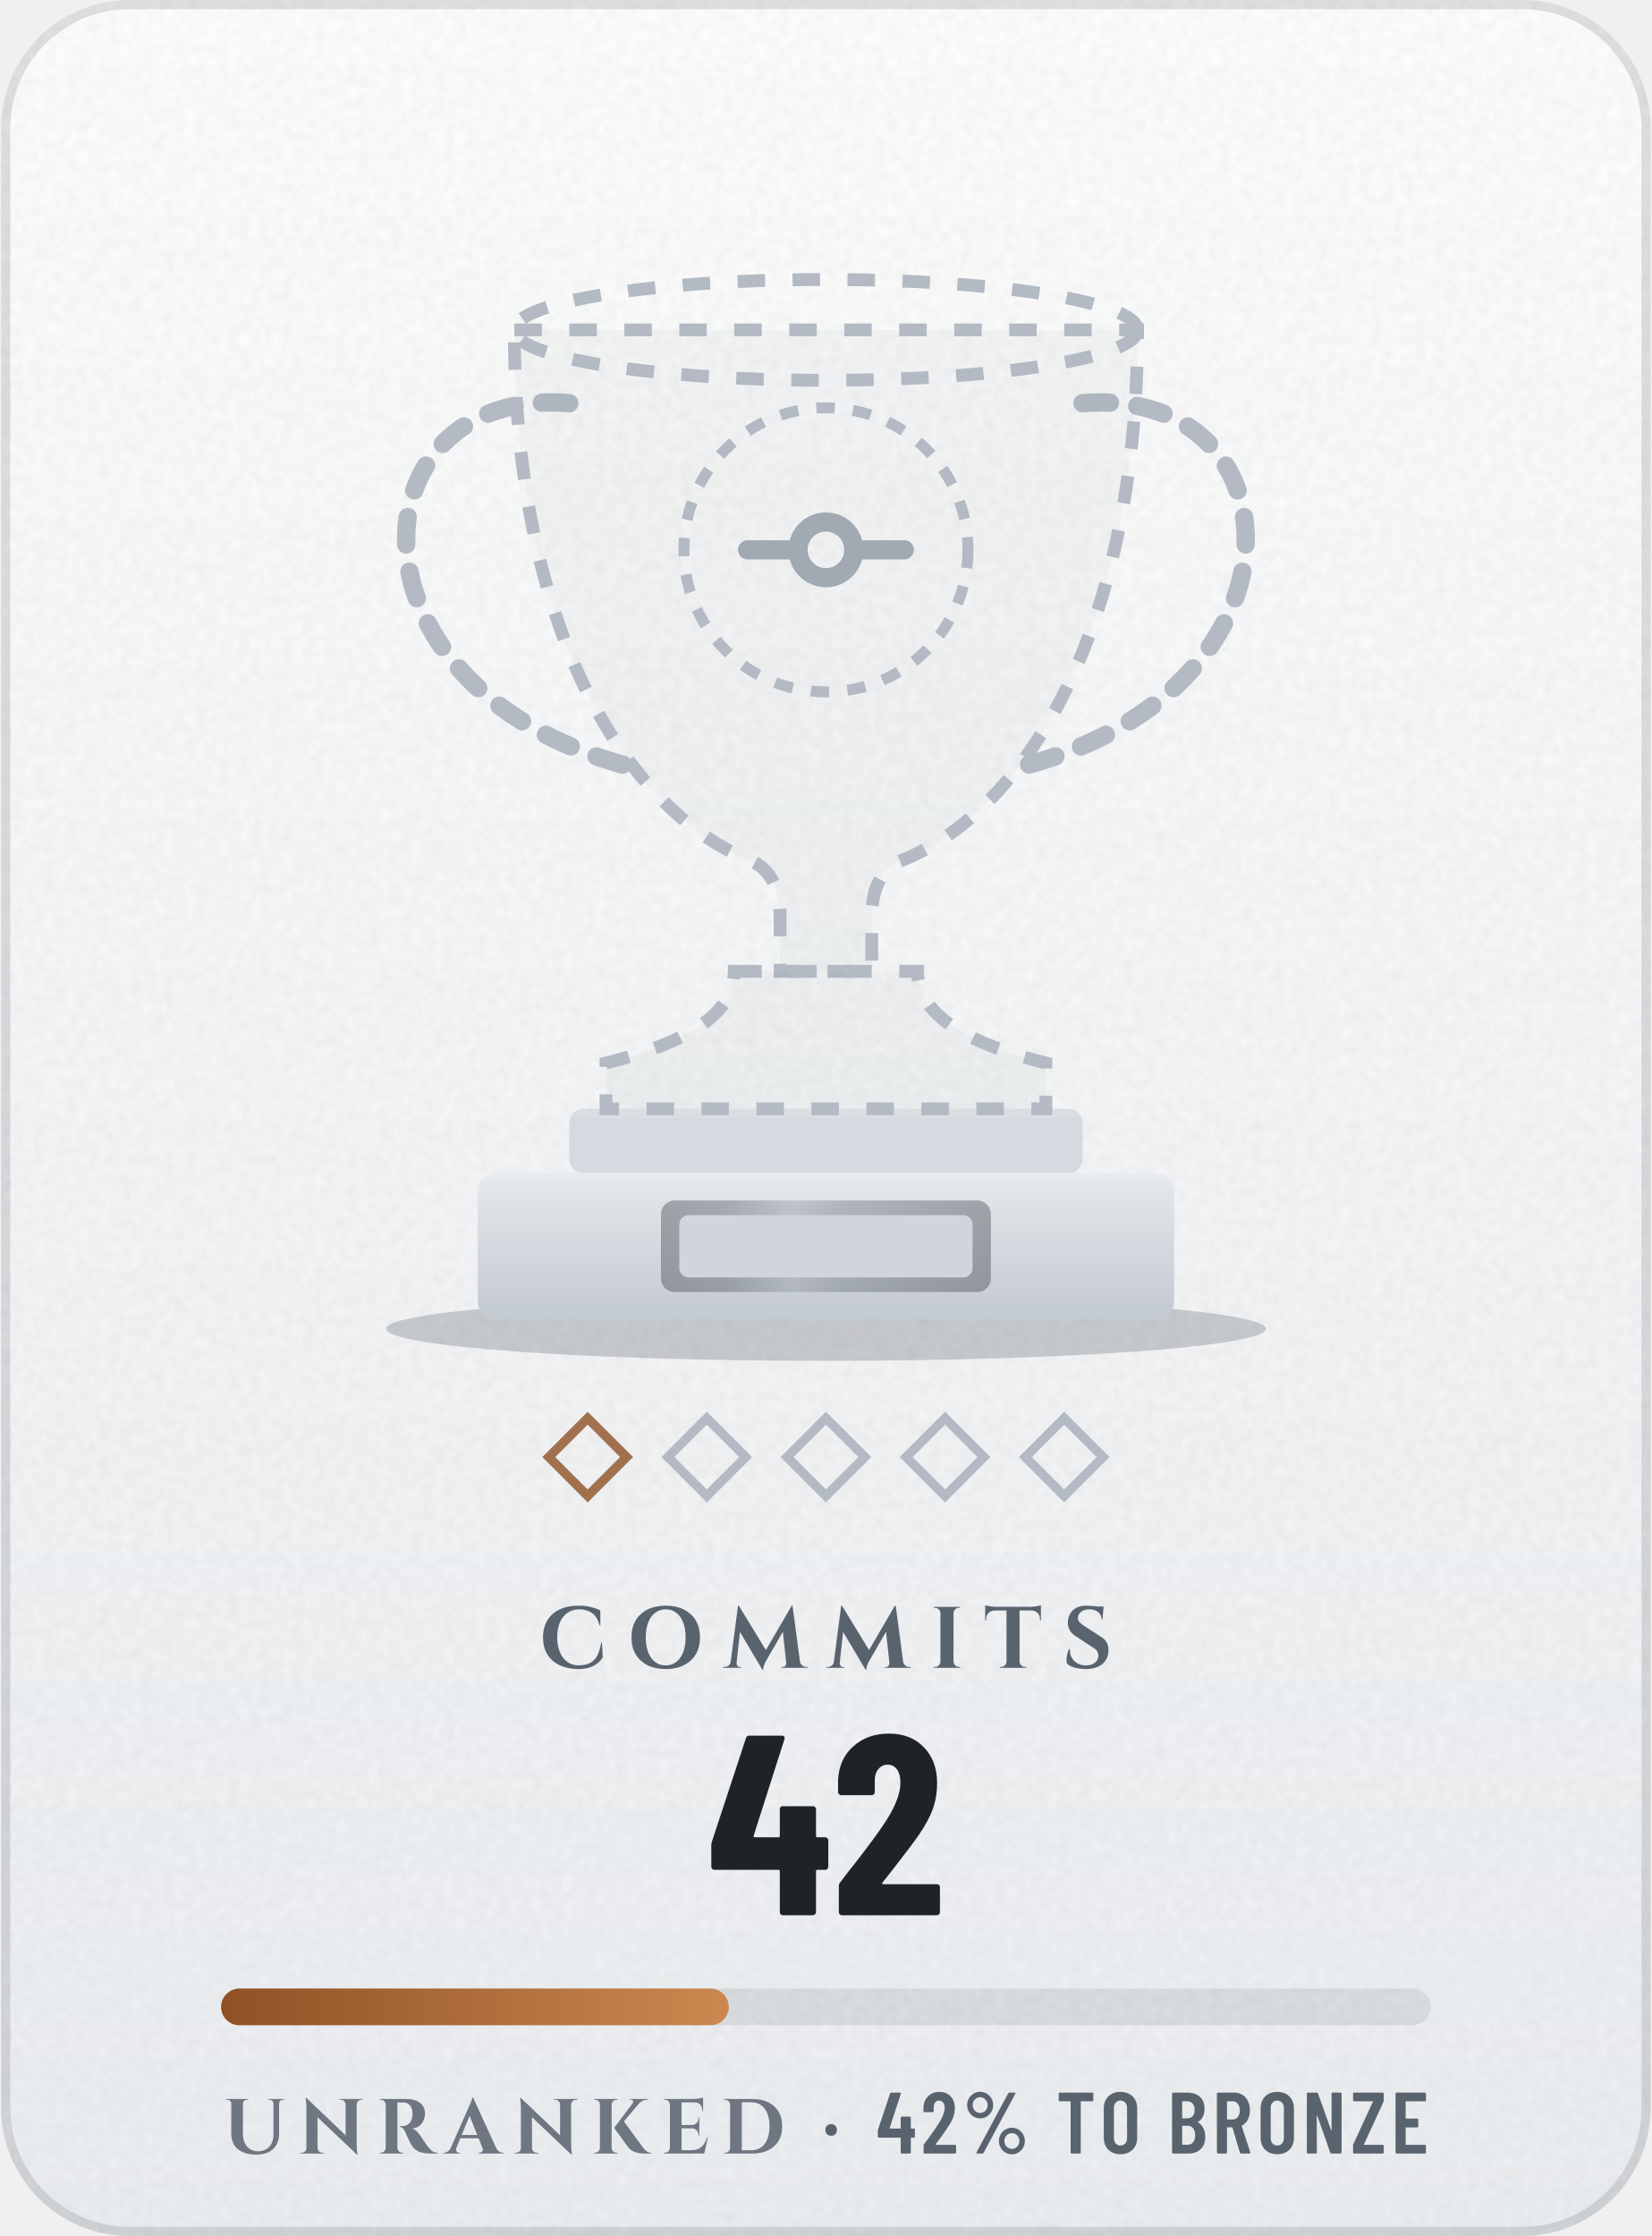
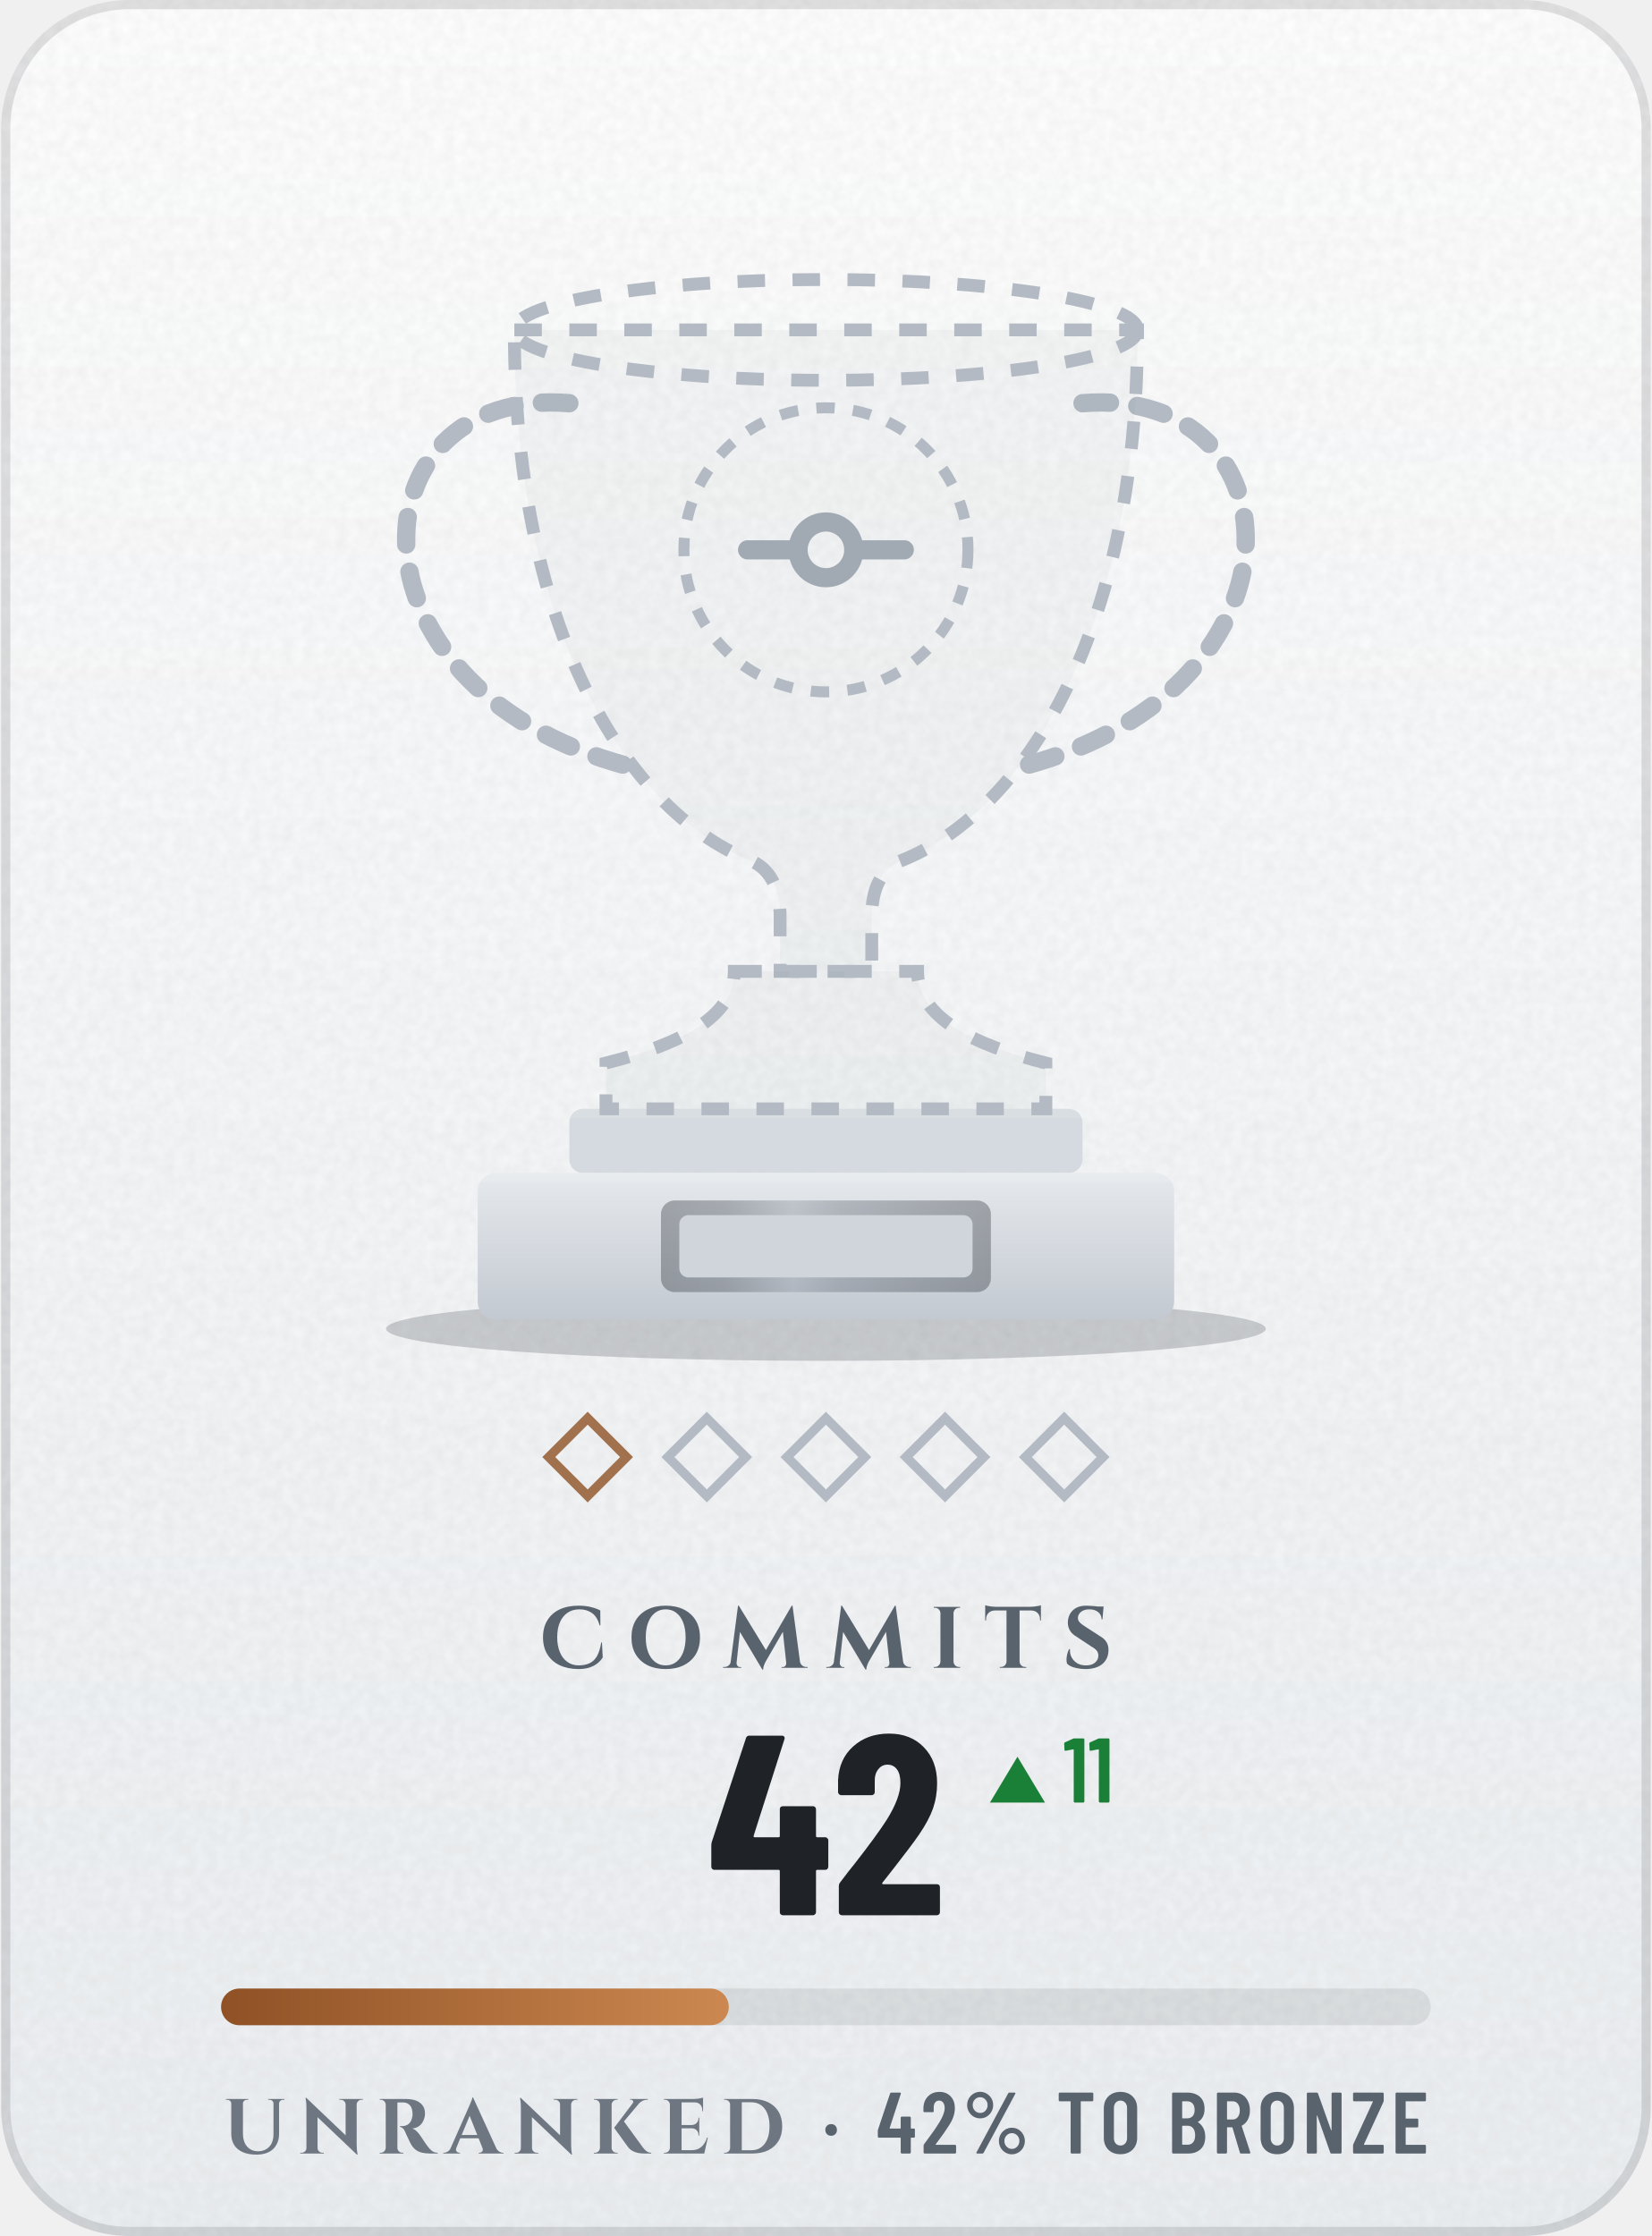
- <svg xmlns="http://www.w3.org/2000/svg" width="164" height="222" viewBox="0 0 180 244" role="img" aria-label="Commits trophy: Unranked, 42, 42% to Bronze">
+ <svg xmlns="http://www.w3.org/2000/svg" width="164" height="222" viewBox="0 0 180 244" role="img" aria-label="Commits trophy: Unranked, 42, 42% to Bronze, up 11 this week">
  <defs>
    <linearGradient id="bg" x1="0" y1="0" x2="0" y2="1">
      <stop offset="0" stop-color="#FFFFFF" />
      <stop offset="1" stop-color="#EDF0F3" />
    </linearGradient>
    <clipPath id="card">
      <rect width="180" height="244" rx="14" />
    </clipPath>
    <filter id="grain" x="0" y="0" width="100%" height="100%">
      <feTurbulence type="fractalNoise" baseFrequency=".85" numOctaves="2" stitchTiles="stitch" />
      <feColorMatrix values="0 0 0 0 0 0 0 0 0 0 0 0 0 0 0 0 0 0 .05 0" />
    </filter>
    <radialGradient id="glow" cx=".5" cy=".5" r=".5">
      <stop offset="0" stop-color="#5A626D" stop-opacity="0" />
      <stop offset="1" stop-color="#5A626D" stop-opacity="0" />
    </radialGradient>
    <linearGradient id="mh" x1="0" y1="0" x2="1" y2="0">
      <stop offset="0" stop-color="#252A32" />
      <stop offset="0.2" stop-color="#3A414B" />
      <stop offset="0.4" stop-color="#838B96" />
      <stop offset="0.54" stop-color="#5A626D" />
      <stop offset="0.78" stop-color="#3A414B" />
      <stop offset="1" stop-color="#252A32" />
    </linearGradient>
    <linearGradient id="md" x1="0" y1="0" x2="1" y2="1">
      <stop offset="0" stop-color="#252A32" />
      <stop offset="0.2" stop-color="#3A414B" />
      <stop offset="0.4" stop-color="#838B96" />
      <stop offset="0.54" stop-color="#5A626D" />
      <stop offset="0.78" stop-color="#3A414B" />
      <stop offset="1" stop-color="#252A32" />
    </linearGradient>
    <linearGradient id="mdr" x1="1" y1="1" x2="0" y2="0">
      <stop offset="0" stop-color="#252A32" />
      <stop offset="0.2" stop-color="#3A414B" />
      <stop offset="0.4" stop-color="#838B96" />
      <stop offset="0.54" stop-color="#5A626D" />
      <stop offset="0.78" stop-color="#3A414B" />
      <stop offset="1" stop-color="#252A32" />
    </linearGradient>
    <linearGradient id="dia" x1="0" y1="0" x2="1" y2="0">
      <stop offset="0" stop-color="#2F7DD1" />
      <stop offset=".5" stop-color="#7B61E0" />
      <stop offset="1" stop-color="#C2449A" />
    </linearGradient>
    <linearGradient id="pb" x1="0" y1="0" x2="1" y2="0">
      <stop offset="0" stop-color="#8F5125" />
      <stop offset="1" stop-color="#CC8850" />
    </linearGradient>
    <linearGradient id="shg" x1="0" y1="0" x2="1" y2="0">
      <stop offset="0" stop-color="#FFFFFF" stop-opacity="0" />
      <stop offset=".5" stop-color="#FFFFFF" stop-opacity=".6" />
      <stop offset="1" stop-color="#FFFFFF" stop-opacity="0" />
    </linearGradient>
    <linearGradient id="mu" gradientUnits="userSpaceOnUse" x1="38" y1="0" x2="142" y2="0">
      <stop offset="0" stop-color="#252A32" />
      <stop offset="0.2" stop-color="#3A414B" />
      <stop offset="0.4" stop-color="#838B96" />
      <stop offset="0.54" stop-color="#5A626D" />
      <stop offset="0.78" stop-color="#3A414B" />
      <stop offset="1" stop-color="#252A32" />
    </linearGradient>
    <linearGradient id="cone" x1="0" y1="0" x2="0" y2="1">
      <stop offset="0" stop-color="#FFFFFF" stop-opacity="0" />
      <stop offset="1" stop-color="#FFFFFF" stop-opacity="0" />
    </linearGradient>
    <linearGradient id="rim" x1="0" y1="0" x2="0" y2="1">
      <stop offset="0" stop-color="#181B20" />
      <stop offset="1" stop-color="#3A414B" />
    </linearGradient>
    <linearGradient id="pl" x1="0" y1="0" x2="0" y2="1">
      <stop offset="0" stop-color="#E6E9ED" />
      <stop offset="1" stop-color="#C3C9D1" />
    </linearGradient>
    <radialGradient id="en" cx=".4" cy=".35" r=".75">
      <stop offset="0" stop-color="#60C898" />
      <stop offset=".6" stop-color="#2BB675" />
      <stop offset="1" stop-color="#135235" />
    </radialGradient>
    <clipPath id="cup">
      <path d="M56 36H124C124 70 111 89 98 94C96 95 95 97 95 100V106H85V100C85 97 84 95 82 94C69 89 56 70 56 36Z" />
      <path d="M80 106H100C100 111 106 114 114 116V121H66V116C74 114 80 111 80 106Z" />
    </clipPath>
  </defs>
  <g clip-path="url(#card)">
    <rect width="180" height="244" fill="url(#bg)" />
    <rect width="180" height="244" filter="url(#grain)" />
  </g>
  <rect x=".5" y=".5" width="179" height="243" rx="13.5" fill="none" stroke="#1F2328" stroke-opacity=".13" />
  <circle cx="90" cy="72" r="64" fill="url(#glow)" />
  <ellipse cx="90" cy="145" rx="48" ry="3.5" fill="#1F2328" fill-opacity=".2" />
  <rect x="62" y="121" width="56" height="7" rx="1.5" fill="#D5DAE0" />
  <rect x="62" y="121" width="56" height="1" fill="#FFFFFF" fill-opacity=".1" />
  <rect x="52" y="128" width="76" height="16" rx="2" fill="url(#pl)" />
  <rect x="52" y="128" width="76" height="1" fill="#FFFFFF" fill-opacity=".12" />
  <rect x="72" y="131" width="36" height="10" rx="1.5" fill="url(#mh)" opacity="0.35" />
  <rect x="74" y="132.6" width="32" height="6.8" rx="1" fill="#D0D5DB" />
  <path d="M62 44C38 42 36 76 70 84M118 44C142 42 144 76 110 84" fill="none" stroke="#B3BAC3" stroke-width="2" stroke-dasharray="3 3" stroke-linecap="round" />
  <path d="M56 36H124C124 70 111 89 98 94C96 95 95 97 95 100V106H85V100C85 97 84 95 82 94C69 89 56 70 56 36Z" fill="#1F2328" fill-opacity=".03" stroke="#B3BAC3" stroke-width="1.4" stroke-dasharray="3 3" />
  <path d="M80 106H100C100 111 106 114 114 116V121H66V116C74 114 80 111 80 106Z" fill="#1F2328" fill-opacity=".03" stroke="#B3BAC3" stroke-width="1.4" stroke-dasharray="3 3" />
  <ellipse cx="90" cy="36" rx="34" ry="5.5" fill="none" stroke="#B3BAC3" stroke-width="1.4" stroke-dasharray="3 3" />
  <circle cx="90" cy="60" r="15.5" fill="none" stroke="#B3BAC3" stroke-width="1.2" stroke-dasharray="2 2" />
  <g transform="translate(78.6 48.6) scale(0.95)" fill="none" stroke="#A1A9B3" stroke-width="2.2" stroke-linecap="round" stroke-linejoin="round">
    <circle cx="12" cy="12" r="3.2" />
    <path d="M3 12h5.8M15.2 12H21" />
  </g>
  <rect x="-3" y="-3" width="6" height="6" transform="translate(64 159) rotate(45)" fill="none" stroke="#8F5125" stroke-opacity=".8" />
  <rect x="-3" y="-3" width="6" height="6" transform="translate(77 159) rotate(45)" fill="none" stroke="#B3BAC3" stroke-opacity="1" />
  <rect x="-3" y="-3" width="6" height="6" transform="translate(90 159) rotate(45)" fill="none" stroke="#B3BAC3" stroke-opacity="1" />
  <rect x="-3" y="-3" width="6" height="6" transform="translate(103 159) rotate(45)" fill="none" stroke="#B3BAC3" stroke-opacity="1" />
  <rect x="-3" y="-3" width="6" height="6" transform="translate(116 159) rotate(45)" fill="none" stroke="#B3BAC3" stroke-opacity="1" />
  <g transform="translate(58.7 182) scale(0.0095 -0.0095)" fill="#59636E">
    <use href="#s67" x="0" />
    <use href="#s79" x="1012" />
    <use href="#s77" x="2122" />
    <use href="#s77" x="3307" />
    <use href="#s73" x="4491" />
    <use href="#s84" x="5110" />
    <use href="#s83" x="6008" />
  </g>
  <g transform="translate(77.1 209) scale(0.028 -0.028)" fill="#1F2328">
    <use href="#n52" x="0" />
    <use href="#n50" x="484" />
  </g>
+   <polygon points="107.9,196.7 113.9,196.7 110.9,191.7" fill="#1A7F37" />
+   <g transform="translate(115.9 196.7) scale(0.01 -0.01)" fill="#1A7F37">
+     <use href="#m49" x="0" />
+     <use href="#m49" x="274" />
+   </g>
  <rect x="24" y="217" width="132" height="4" rx="2" fill="#1F2328" fill-opacity=".09" />
  <rect x="24" y="217" width="55.4" height="4" rx="2" fill="url(#pb)" />
  <g transform="translate(24.2 235) scale(0.0085 -0.0085)" fill="#6E7781">
    <use href="#s85" x="0" />
    <use href="#s78" x="962" />
    <use href="#s82" x="1968" />
    <use href="#s65" x="2857" />
    <use href="#s78" x="3715" />
    <use href="#s75" x="4721" />
    <use href="#s69" x="5619" />
    <use href="#s68" x="6392" />
  </g>
  <g transform="translate(89.6 235) scale(0.009 -0.009)" fill="#59636E">
    <use href="#m183" x="0" />
  </g>
  <g transform="translate(95.5 235) scale(0.0095 -0.0095)" fill="#59636E">
    <use href="#m52" x="0" />
    <use href="#m50" x="512" />
    <use href="#m37" x="989" />
    <use href="#m84" x="2067" />
    <use href="#m79" x="2571" />
    <use href="#m66" x="3343" />
    <use href="#m82" x="3858" />
    <use href="#m79" x="4372" />
    <use href="#m78" x="4891" />
    <use href="#m90" x="5451" />
    <use href="#m69" x="5910" />
  </g>
  <defs>
    <path id="m37" d="M54 557Q54 598 74 633Q94 668 128 688Q163 709 204 709Q244 709 278 688Q313 668 333 633Q353 598 353 557Q353 515 333 480Q313 445 279 424Q245 404 204 404Q163 404 128 424Q94 445 74 480Q54 515 54 557ZM162 14 526 692Q530 700 541 700H599Q606 700 608 696Q610 692 607 686L243 8Q239 0 228 0H170Q163 0 161 4Q159 8 162 14ZM289 557Q289 594 264 620Q239 647 204 647Q168 647 143 621Q118 595 118 557Q118 519 143 492Q168 466 204 466Q240 466 264 492Q289 519 289 557ZM419 144Q419 185 439 220Q459 255 493 276Q527 296 568 296Q609 296 643 276Q677 255 697 220Q717 185 717 144Q717 102 697 67Q677 32 643 12Q609 -9 568 -9Q527 -9 493 12Q459 32 439 67Q419 102 419 144ZM654 144Q654 182 629 208Q604 234 568 234Q532 234 507 208Q482 182 482 144Q482 106 507 80Q532 53 568 53Q604 53 629 80Q654 106 654 144Z" />
+     <path id="m49" d="M122 700H218Q223 700 226 696Q230 693 230 688V12Q230 7 226 4Q223 0 218 0H126Q121 0 118 4Q114 7 114 12V576Q114 578 112 580Q111 582 109 581L27 565H24Q13 565 13 576L10 643Q10 653 18 657L107 697Q114 700 122 700Z" />
    <path id="m50" d="M173 100H392Q397 100 400 96Q404 93 404 88V12Q404 7 400 4Q397 0 392 0H43Q38 0 34 4Q31 7 31 12V92Q31 101 36 107L75 160Q114 212 152 266Q189 320 215 363Q273 459 273 522Q273 562 256 585Q238 608 209 608Q180 608 163 586Q146 563 147 526V487Q147 482 144 478Q140 475 135 475H41Q36 475 32 478Q29 482 29 487V530Q33 610 84 659Q134 708 214 708Q293 708 342 656Q390 605 390 521Q390 471 373 422Q356 373 319 317Q294 277 260 229Q225 181 214 166Q184 126 170 106Q168 104 169 102Q170 100 173 100Z" />
    <path id="m52" d="M443 275V194Q443 189 440 186Q436 182 431 182H401Q396 182 396 177V12Q396 7 392 4Q389 0 384 0H292Q287 0 284 4Q280 7 280 12V177Q280 182 275 182H29Q24 182 20 186Q17 189 17 194V259Q17 268 19 274L158 690Q161 700 171 700H271Q277 700 280 696Q283 693 281 686L153 293Q152 287 157 287H275Q280 287 280 292V412Q280 417 284 420Q287 424 292 424H384Q389 424 392 420Q396 417 396 412V292Q396 287 401 287H431Q436 287 440 284Q443 280 443 275Z" />
    <path id="m66" d="M242 0H66Q61 0 58 4Q54 7 54 12V688Q54 693 58 696Q61 700 66 700H224Q319 700 373 652Q427 604 427 512Q427 409 354 365Q349 362 352 359Q391 334 413 292Q435 250 435 192Q435 100 382 50Q328 0 242 0ZM170 595V409Q170 404 175 404H226Q267 404 290 429Q313 454 313 500Q313 548 290 574Q267 600 226 600H175Q170 600 170 595ZM319 208Q319 260 296 290Q273 319 233 319H175Q170 319 170 314V106Q170 101 175 101H233Q273 101 296 129Q319 157 319 208Z" />
    <path id="m69" d="M391 600H175Q170 600 170 595V406Q170 401 175 401H303Q308 401 312 398Q315 394 315 389V312Q315 307 312 304Q308 300 303 300H175Q170 300 170 295V105Q170 100 175 100H391Q396 100 400 96Q403 93 403 88V12Q403 7 400 4Q396 0 391 0H66Q61 0 58 4Q54 7 54 12V688Q54 693 58 696Q61 700 66 700H391Q396 700 400 696Q403 693 403 688V612Q403 607 400 604Q396 600 391 600Z" />
    <path id="m78" d="M350 700H441Q446 700 450 696Q453 693 453 688V12Q453 7 450 4Q446 0 441 0H336Q326 0 323 10L174 434Q173 437 170 436Q168 436 168 433L169 12Q169 7 166 4Q162 0 157 0H66Q61 0 58 4Q54 7 54 12V688Q54 693 58 696Q61 700 66 700H169Q179 700 182 690L332 269Q333 266 336 266Q338 267 338 270V688Q338 693 342 696Q345 700 350 700Z" />
    <path id="m79" d="M42 182V518Q42 604 94 656Q147 708 233 708Q319 708 372 656Q425 604 425 518V182Q425 96 372 44Q319 -8 233 -8Q147 -8 94 44Q42 96 42 182ZM309 177V523Q309 561 288 584Q267 608 233 608Q199 608 178 584Q158 561 158 523V177Q158 139 178 116Q199 92 233 92Q267 92 288 116Q309 139 309 177Z" />
    <path id="m82" d="M318 10 233 297Q231 301 228 301H175Q170 301 170 296V12Q170 7 166 4Q163 0 158 0H66Q61 0 58 4Q54 7 54 12V688Q54 693 58 696Q61 700 66 700H254Q307 700 348 674Q388 649 410 602Q433 556 433 496Q433 434 409 389Q385 344 342 321Q338 320 339 315L437 14Q438 12 438 9Q438 0 427 0H331Q321 0 318 10ZM170 595V396Q170 391 175 391H236Q272 391 294 419Q317 447 317 495Q317 543 294 572Q272 600 236 600H175Q170 600 170 595Z" />
    <path id="m84" d="M425 688V612Q425 607 422 604Q418 600 413 600H286Q281 600 281 595V12Q281 7 278 4Q274 0 269 0H177Q172 0 168 4Q165 7 165 12V595Q165 600 160 600H40Q35 600 32 604Q28 607 28 612V688Q28 693 32 696Q35 700 40 700H413Q418 700 422 696Q425 693 425 688Z" />
    <path id="m90" d="M25 12V92Q25 100 28 107L252 594Q253 596 252 598Q251 600 249 600H37Q32 600 28 604Q25 607 25 612V688Q25 693 28 696Q32 700 37 700H365Q370 700 374 696Q377 693 377 688V608Q377 601 374 593L150 106Q149 104 150 102Q151 100 153 100H365Q370 100 374 96Q377 93 377 88V12Q377 7 374 4Q370 0 365 0H37Q32 0 28 4Q25 7 25 12Z" />
    <path id="m183" d="M37 286Q37 317 57 337Q77 357 108 357Q139 357 158 337Q178 317 178 286Q178 255 158 235Q138 215 108 215Q77 215 57 235Q37 255 37 286Z" />
    <path id="n50" d="M200 121H409Q414 121 418 118Q421 114 421 109V12Q421 7 418 4Q414 0 409 0H39Q34 0 30 4Q27 7 27 12V113Q27 122 32 128Q72 181 88 200Q176 313 213 371Q267 457 267 516Q267 550 254 568Q240 587 217 587Q194 587 180 568Q166 550 167 521V480Q167 475 164 472Q160 468 155 468H36Q31 468 28 472Q24 475 24 480V527Q28 609 83 658Q138 708 223 708Q307 708 358 655Q410 602 410 515Q410 463 394 416Q377 369 340 315Q312 274 244 187L197 127Q195 125 196 123Q197 121 200 121Z" />
    <path id="n52" d="M470 292V189Q470 184 466 180Q463 177 458 177H427Q422 177 422 172V12Q422 7 418 4Q415 0 410 0H293Q288 0 284 4Q281 7 281 12V172Q281 177 276 177H26Q21 177 18 180Q14 184 14 189V271Q14 280 16 286L149 690Q152 700 162 700H289Q295 700 298 696Q301 693 299 686L179 310Q178 304 183 304H276Q281 304 281 309V413Q281 418 284 422Q288 425 293 425H410Q415 425 418 422Q422 418 422 413V309Q422 304 427 304H458Q463 304 466 300Q470 297 470 292Z" />
    <path id="s65" d="M354 720 656 60Q671 36 690 25Q714 10 737 10H745V0H427V10H436Q456 10 471 26Q486 43 474 73L425 196H190L138 69Q132 52 136 39Q141 25 153 18Q165 10 177 10H186V0H-28V10H-19Q4 10 29 25Q48 36 62 60L296 589Q299 595 306 612Q314 628 322 649Q331 670 338 690Q345 709 345 720ZM208 238H408L310 484Z" />
    <path id="s67" d="M722 292 731 120Q709 83 672 53Q635 23 580 4Q525 -14 450 -14Q328 -13 236 30Q145 74 95 155Q45 236 45 351Q45 463 94 544Q143 626 234 670Q326 714 453 714Q533 714 596 698Q660 682 703 659L704 488H695Q668 587 607 630Q546 672 464 672Q384 672 327 633Q270 594 239 523Q208 452 208 353Q208 254 238 182Q267 110 322 70Q376 30 450 28Q527 28 580 53Q633 78 666 136Q698 194 714 292Z" />
    <path id="s68" d="M405 700Q523 700 609 658Q695 615 742 536Q788 458 788 350Q788 242 742 164Q695 85 609 42Q523 0 405 0H42V10H55Q81 10 100 28Q118 47 119 73V627Q119 653 100 672Q81 690 55 690H43L42 700ZM269 658V42H393Q465 42 517 80Q569 117 597 186Q625 255 625 350Q625 445 597 514Q569 583 517 620Q465 658 393 658Z" />
    <path id="s69" d="M606 205 560 0H42V10H55Q81 10 100 28Q118 47 119 73V627Q118 653 100 672Q81 690 55 690H42V700H423Q445 700 470 703Q494 706 515 710Q536 714 545 718V543H535V555Q535 601 508 629Q484 653 447 657H269V366H401Q438 367 462 392Q486 416 486 453V460H496V230H486V238Q486 275 462 299Q438 323 401 324H269V43H400Q450 43 488 62Q526 82 553 118Q580 155 596 205Z" />
    <path id="s73" d="M119 73V627Q118 653 100 672Q81 690 55 690H42V700H346V690H333Q307 690 288 672Q270 653 269 627V73Q270 47 288 28Q307 10 333 10H346V0H42V10H55Q81 10 100 28Q118 47 119 73Z" />
    <path id="s75" d="M119 73V627Q118 653 100 672Q81 690 55 690H42V700H346V690H333Q307 690 288 672Q270 653 269 627V73Q270 47 288 28Q307 10 333 10H346V0H42V10H55Q81 10 100 28Q118 47 119 73ZM734 700V691H730Q697 691 669 678Q645 666 627 650L427 412L675 72Q698 42 722 26Q746 11 777 10V0H695Q684 0 658 1Q633 2 601 9Q569 16 536 34Q504 51 480 83Q475 90 460 110Q445 130 425 158Q405 186 384 216Q362 245 343 271Q324 297 313 314L301 330L540 646Q551 662 543 676Q535 691 515 691H505V700Z" />
    <path id="s77" d="M780 714H789L875 68Q881 42 900 27Q921 10 947 10H963V0H663V9H678Q695 9 706 22Q717 36 717 52V55L678 414L491 90L481 73Q471 55 462 30Q452 5 452 -20H442L185 412L146 55V52Q146 36 158 22Q169 9 185 9H200V0H-9V10H7Q34 10 55 27Q73 40 78 64L163 714H172L483 204Z" />
    <path id="s78" d="M108 715 613 234V629Q612 655 594 672Q577 690 551 690H532V700H835V690H817Q792 690 774 672Q756 655 755 629V114Q755 77 758 48Q761 18 764 2L767 -14H758L252 467L253 71Q253 46 271 28Q289 10 314 10H333V0H30V10H49Q74 10 92 28Q110 46 110 71V590Q110 646 104 681L98 715Z" />
    <path id="s79" d="M442 714Q562 714 650 670Q739 625 788 544Q836 463 836 350Q836 238 788 156Q739 75 650 30Q562 -14 442 -14Q322 -14 234 30Q145 75 97 156Q49 237 49 350Q49 462 97 544Q145 625 234 670Q322 714 442 714ZM442 28Q513 28 564 68Q615 107 643 179Q671 251 671 350Q671 449 643 521Q615 593 564 632Q513 672 442 672Q372 672 320 632Q269 593 241 521Q213 449 213 350Q213 251 241 179Q269 107 320 68Q372 28 442 28Z" />
    <path id="s82" d="M122 73V627Q121 653 102 672Q84 690 58 690H45V700H388Q433 700 476 690Q519 680 552 658Q586 636 606 600Q626 564 626 511Q626 469 608 428Q591 386 555 356Q519 327 462 321Q494 311 520 285Q547 259 564 233Q565 231 576 215Q586 199 602 176Q617 152 634 128Q651 104 665 86Q687 59 705 42Q723 26 743 18Q763 11 789 10V0H691Q637 0 593 10Q549 19 515 42Q481 65 456 104Q448 116 438 134Q429 153 419 174Q409 195 400 214Q390 234 383 250Q376 266 373 275Q360 307 342 323Q325 339 305 342V352H336Q363 352 388 363Q414 374 434 399Q454 424 462 468Q464 477 466 489Q467 501 466 516Q463 588 430 622Q397 655 348 656Q334 657 318 656Q301 656 288 656H272V73Q272 47 291 28Q310 10 336 10H348V0H45V10H58Q84 10 102 28Q121 47 122 73Z" />
    <path id="s83" d="M277 714Q297 714 326 712Q356 710 388 707Q399 705 409 704H476L475 692Q475 692 475 692L463 557H453Q453 609 414 640Q376 672 312 672Q254 672 218 644Q183 616 181 576Q180 546 200 524Q220 502 251 483L442 359Q488 333 512 291Q535 249 532 193Q527 95 457 40Q387 -14 267 -14Q223 -14 182 -6Q140 1 108 14Q76 28 57 47Q49 69 50 100Q51 131 60 163Q68 195 81 216H90Q86 165 108 122Q131 78 174 52Q218 27 278 28Q344 29 380 62Q416 94 416 140Q416 171 398 196Q379 221 337 244L162 360Q109 390 85 437Q61 484 66 539Q71 591 97 630Q123 670 168 692Q214 714 277 714Z" />
    <path id="s84" d="M654 719V544L644 545V556Q644 603 616 630Q589 658 542 659H409V73Q410 47 428 28Q447 10 473 10H486V0H182V10H195Q221 10 240 28Q258 47 259 73V659H125Q79 658 52 630Q24 603 24 556V545L14 544V719Q24 715 44 711Q65 707 90 704Q115 701 136 701H532Q554 701 578 704Q603 707 624 711Q645 715 654 719Z" />
    <path id="s85" d="M326 700V690H310Q288 690 272 676Q257 662 257 640V260Q257 189 280 137Q304 85 348 57Q391 29 451 29Q512 29 556 56Q601 82 625 131Q649 180 649 247V640Q649 662 634 676Q618 690 596 690H580V700H790V690H774Q752 690 736 676Q721 662 721 640V253Q721 171 686 111Q652 51 588 18Q523 -14 432 -14Q326 -14 253 18Q180 51 144 110Q107 170 107 252V640Q107 662 92 676Q76 690 54 690H38V700Z" />
  </defs>
</svg>
